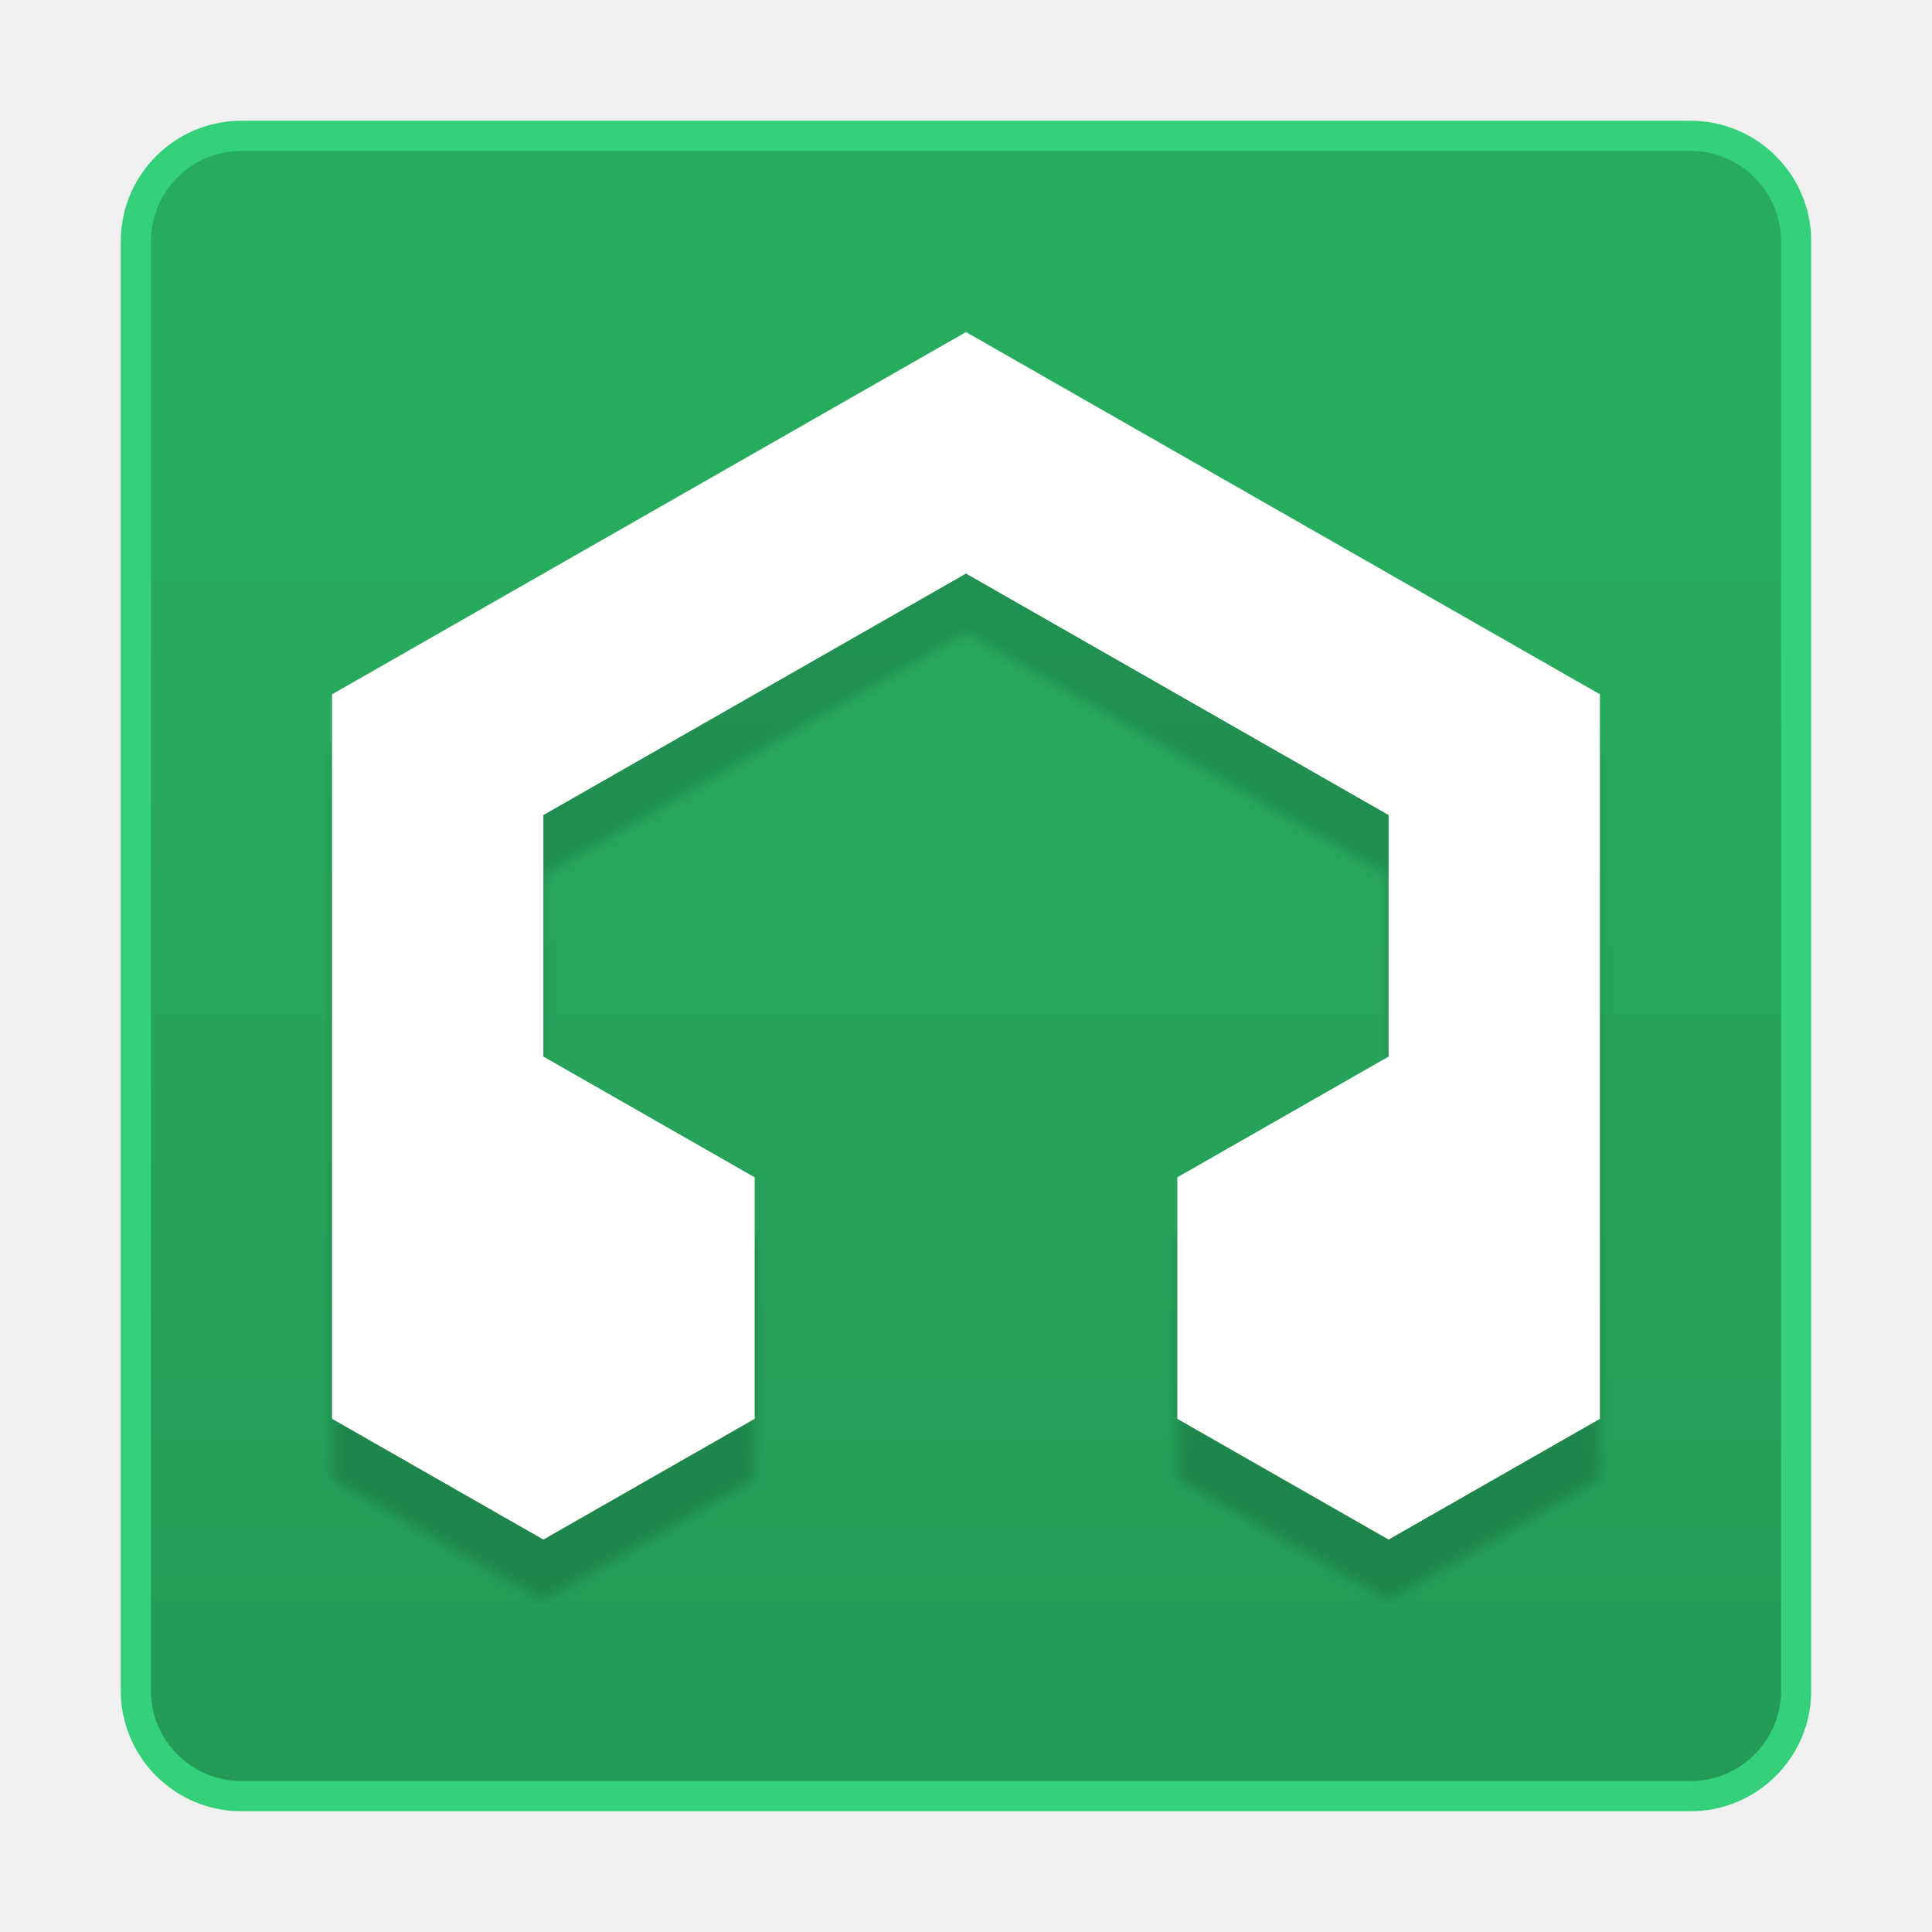
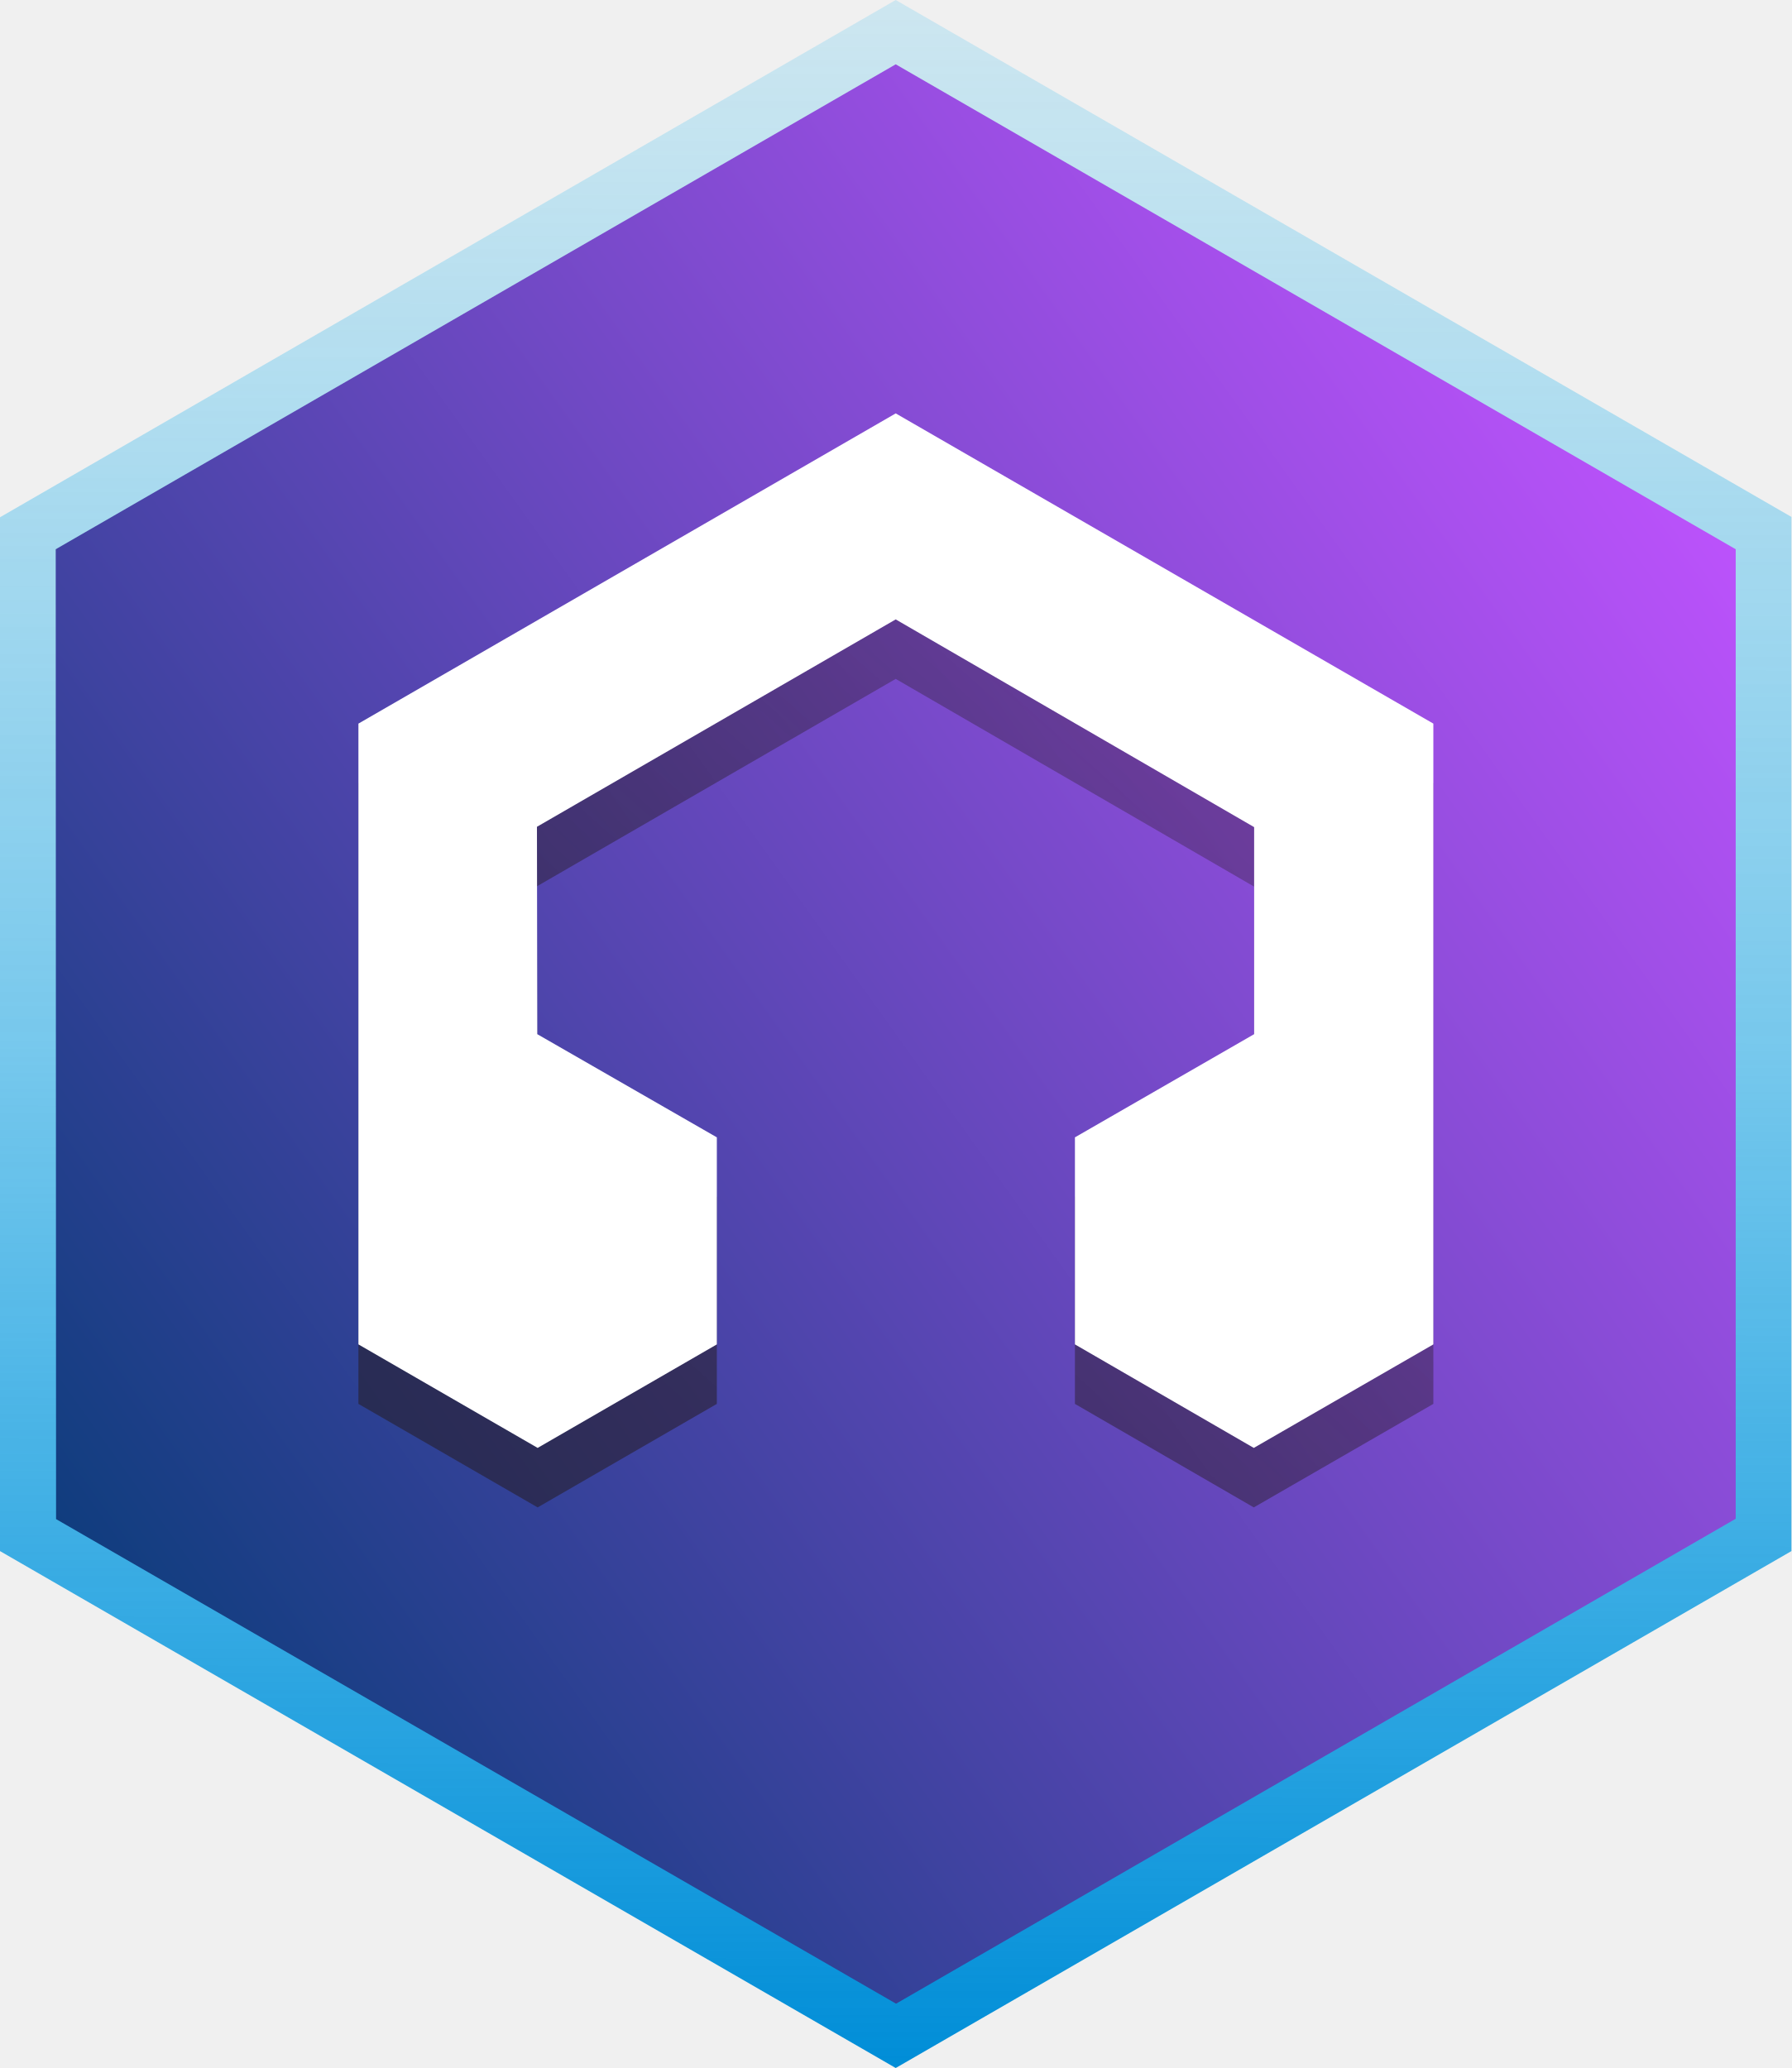
- <svg xmlns="http://www.w3.org/2000/svg" width="64" height="64">
+ <svg xmlns="http://www.w3.org/2000/svg" xmlns:xlink="http://www.w3.org/1999/xlink" viewBox="0 0 52.08 60.13">
  <defs>
-     <filter id="A" x="-.012" width="1.023" y="-.012" height="1.025" color-interpolation-filters="sRGB">
-       <feGaussianBlur stdDeviation=".205" />
-     </filter>
-     <linearGradient id="B" x1="35" y1="18" x2="35" y2="59" gradientUnits="userSpaceOnUse">
-       <stop offset="0" stop-color="#27ab5f" />
-       <stop offset="1" stop-color="#249a56" />
+     <style>
+       .cls-1 {
+         fill: url(#_未命名的渐变_7-2);
+       }
+ 
+       .cls-2 {
+         fill: url(#_未命名的渐变_7);
+       }
+ 
+       .cls-3 {
+         fill: url(#_未命名的渐变_319);
+       }
+ 
+       .cls-4 {
+         fill: url(#_未命名的渐变_274);
+       }
+ 
+       .cls-5 {
+         fill: url(#_未命名的渐变_2);
+       }
+     </style>
+     <linearGradient id="_未命名的渐变_7" data-name="未命名的渐变 7" x1="16.13" y1="22.92" x2="33.81" y2="37.45" gradientTransform="translate(0 61.13) scale(1 -1)" gradientUnits="userSpaceOnUse">
+       <stop offset="0" stop-color="#fff" />
+       <stop offset="1" stop-color="#fff" />
    </linearGradient>
+     <linearGradient id="_未命名的渐变_274" data-name="未命名的渐变 274" x1="26.09" y1="0" x2="25.99" y2="60.13" gradientUnits="userSpaceOnUse">
+       <stop offset="0" stop-color="#3fbff0" stop-opacity=".2" />
+       <stop offset=".5" stop-color="#00a1e9" stop-opacity=".5" />
+       <stop offset="1" stop-color="#008dd7" />
+     </linearGradient>
+     <linearGradient id="_未命名的渐变_2" data-name="未命名的渐变 2" x1="3.21" y1="46.38" x2="48.88" y2="13.76" gradientUnits="userSpaceOnUse">
+       <stop offset="0" stop-color="#103d7e" />
+       <stop offset="1" stop-color="#bb52fb" />
+     </linearGradient>
+     <linearGradient id="_未命名的渐变_319" data-name="未命名的渐变 319" x1="34.21" y1="22.65" x2="18.89" y2="39.8" gradientUnits="userSpaceOnUse">
+       <stop offset="0" stop-color="#231815" stop-opacity=".3" />
+       <stop offset="1" stop-color="#231815" stop-opacity=".5" />
+     </linearGradient>
+     <linearGradient id="_未命名的渐变_7-2" data-name="未命名的渐变 7" x1="10.42" y1="27.06" x2="41.67" y2="27.06" gradientTransform="matrix(1,0,0,1,0,0)" xlink:href="#_未命名的渐变_7" />
  </defs>
-   <rect rx="4" y="4" x="4" height="56" width="56" opacity="1" fill="#34d07b" />
-   <rect rx="3" y="5" x="5" height="54" width="54" fill="url(#B)" fill-rule="evenodd" />
-   <path d="M32 13L11 25v24l7 4 7-4v-8l-7-4v-8l14-8 14 8v8l-7 4v8l7 4 7-4V25z" opacity=".15" filter="url(#A)" />
-   <path d="M32 11L11 23v24l7 4 7-4v-8l-7-4v-8l14-8 14 8v8l-7 4v8l7 4 7-4V23z" fill="#fff" />
+   <g id="_图层_1_复制" data-name=" 图层 1_复制">
+     <polygon class="cls-2" points="41.67 21.04 41.67 39.09 36.45 42.1 31.25 39.09 31.25 33.07 36.46 30.07 36.46 24.05 26.04 18.01 15.61 24.04 15.62 30.07 20.84 33.07 20.84 39.09 15.63 42.1 10.42 39.09 10.42 21.04 26.04 12.02 41.67 21.04" />
+     <polygon class="cls-4" points="26.04 60.13 0 45.1 0 15.04 26.04 0 52.08 15.03 52.08 45.1 26.04 60.13" />
+   </g>
+   <g id="_图层_2" data-name="图层 2">
+     <polygon class="cls-5" points="26.04 1.87 50.46 15.97 50.46 44.16 26.05 58.26 1.63 44.17 1.62 15.97 26.04 1.87" />
+     <polygon class="cls-3" points="41.67 22.77 41.67 40.82 36.45 43.83 31.25 40.82 31.25 34.8 36.46 31.79 36.46 25.78 26.04 19.74 15.61 25.77 15.62 31.79 20.84 34.8 20.84 40.82 15.63 43.83 10.42 40.82 10.42 22.77 26.04 13.75 41.67 22.77" />
+     <polygon class="cls-1" points="41.67 21.04 41.67 39.09 36.45 42.1 31.25 39.09 31.25 33.07 36.46 30.07 36.46 24.05 26.04 18.01 15.61 24.04 15.62 30.07 20.84 33.07 20.84 39.09 15.63 42.1 10.42 39.09 10.42 21.04 26.04 12.02 41.67 21.04" />
+   </g>
</svg>
